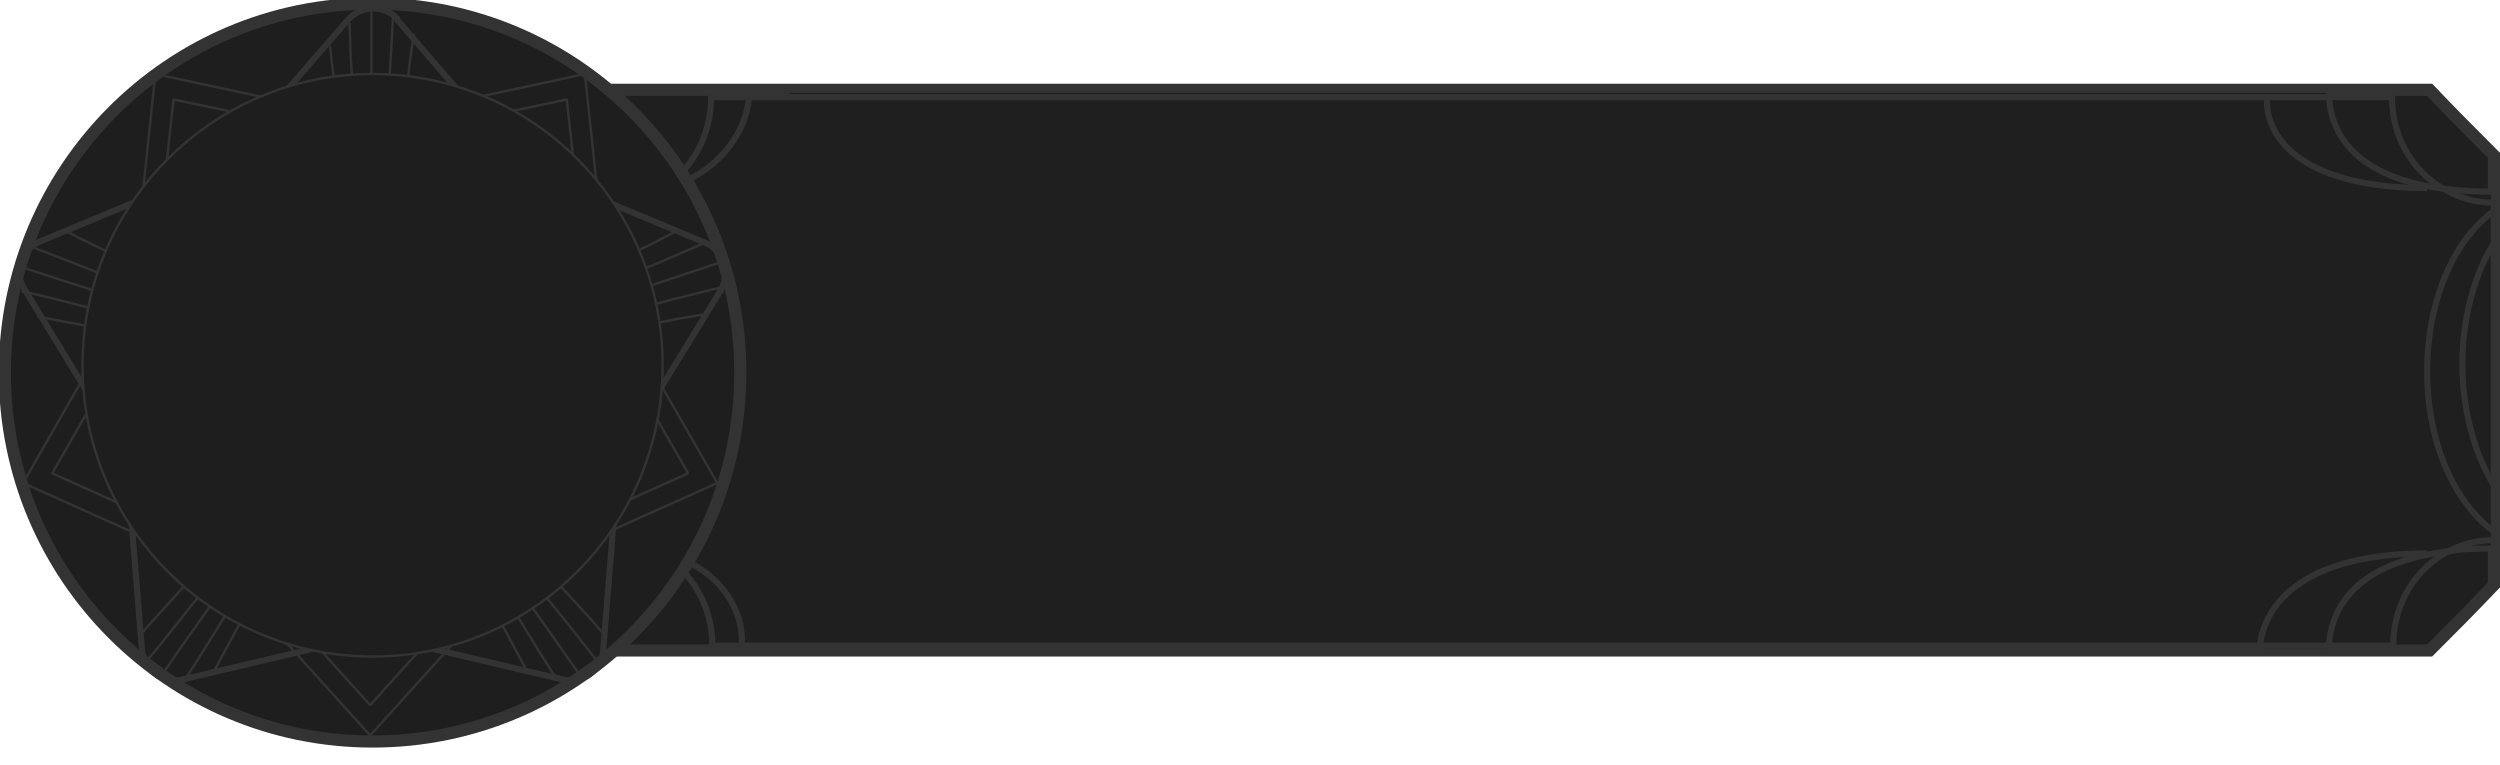
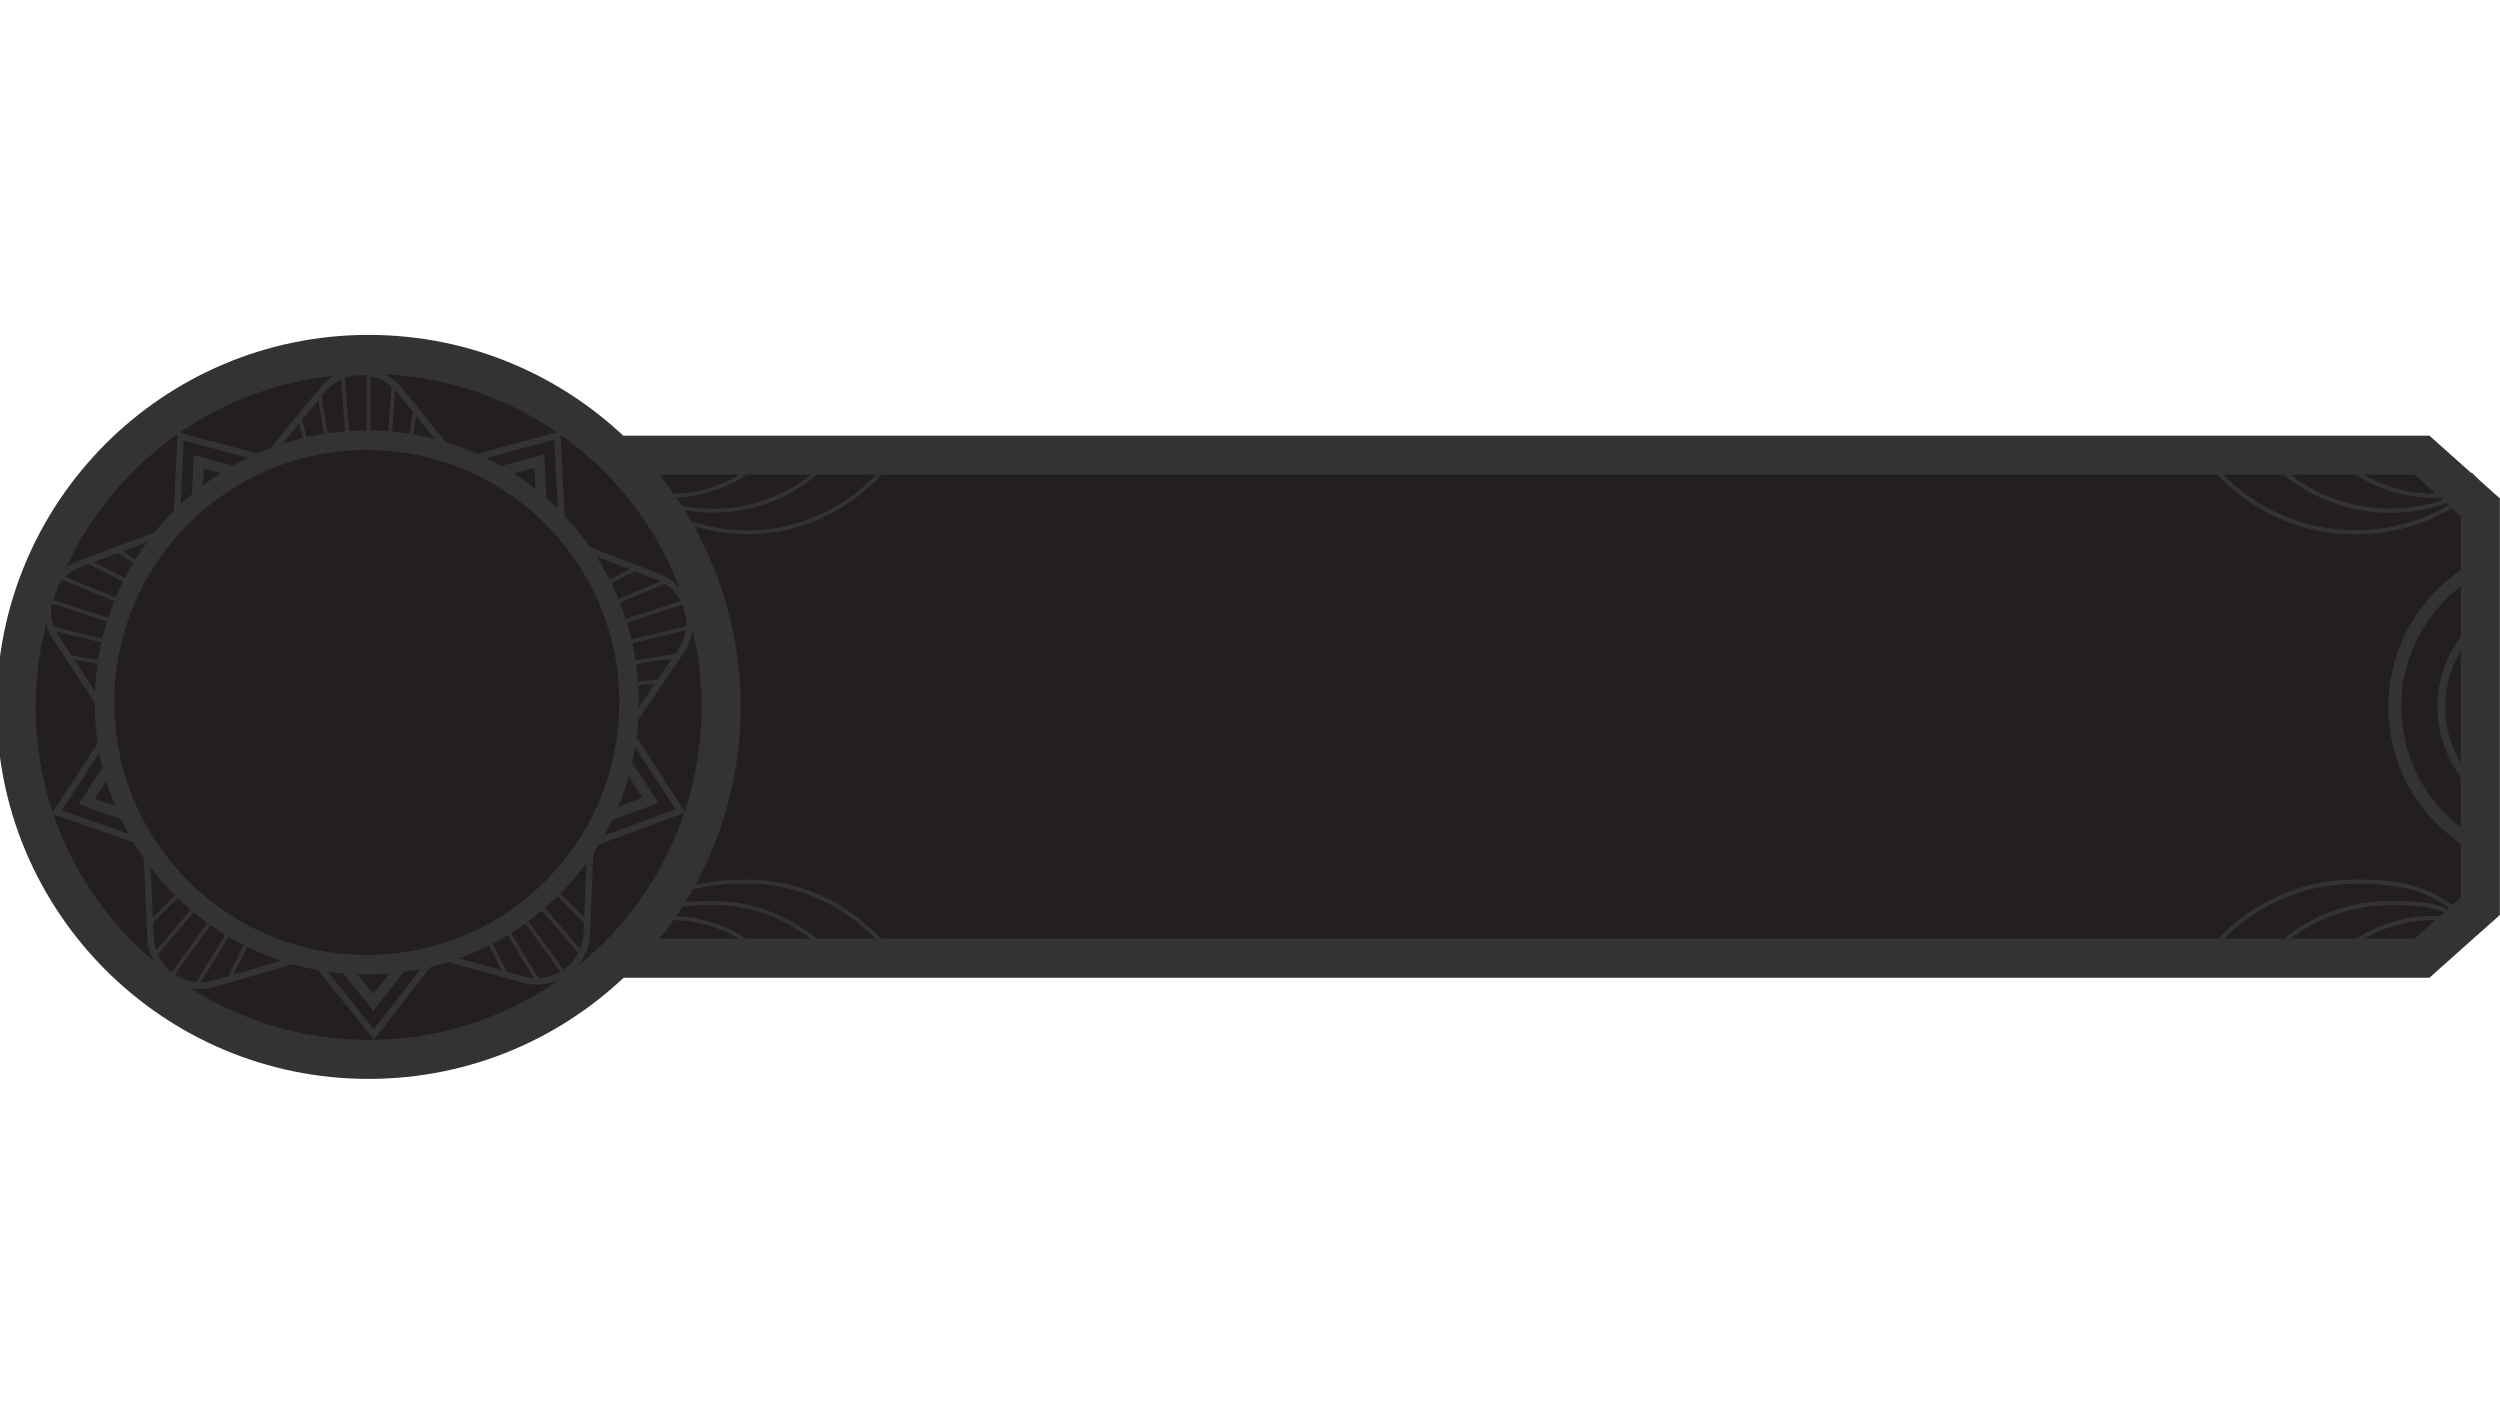
- <svg xmlns="http://www.w3.org/2000/svg" version="1.1" viewBox="0 0 206 63">
+ <svg xmlns="http://www.w3.org/2000/svg" version="1.1" viewBox="0 0 1920 1080">
  <defs>
    <style>
+       .st0 {
+         stroke-width: 8px;
+       }
+ 
      .st0, .st1, .st2, .st3, .st4, .st5, .st6, .st7 {
        stroke: #333;
-       }
- 
-       .st0, .st1, .st4 {
-         stroke-width: .5px;
-       }
- 
-       .st0, .st3 {
-         fill: #1f1f1f;
-       }
- 
-       .st0, .st3, .st4, .st5, .st6, .st7 {
        stroke-miterlimit: 10;
      }

-       .st1, .st2 {
-         stroke-linejoin: bevel;
+       .st0, .st1, .st8, .st6, .st7 {
+         fill: #231f20;
      }

-       .st1, .st2, .st8, .st4, .st6 {
+       .st1 {
+         stroke-width: 30px;
+       }
+ 
+       .st2 {
+         stroke-width: 10px;
+       }
+ 
+       .st2, .st3, .st4, .st5 {
        fill: none;
      }

-       .st2, .st6, .st7 {
-         stroke-width: .2px;
+       .st9 {
+         opacity: .3;
      }

-       .st9 {
-         opacity: .4;
+       .st3 {
+         stroke-width: 3px;
+       }
+ 
+       .st4, .st7 {
+         stroke-width: 5px;
      }

      .st10 {
-         fill: #333;
-       }
- 
-       .st11 {
        display: none;
      }

-       .st5, .st7 {
-         fill: #1e1e1e;
+       .st5 {
+         stroke-width: 6px;
      }

-       .st12 {
-         clip-path: url(#clippath);
+       .st6 {
+         stroke-width: 15px;
      }
    </style>
-     <clipPath id="clippath">
-       <rect class="st8" width="206" height="63" />
-     </clipPath>
  </defs>
-   <g id="Layer_1" class="st11">
-     <g id="Layer_11" data-name="Layer_1">
-       <g class="st9">
-         <g class="st12">
-           <path class="st10" d="M34.4,10.1c1.9,1.7,4.1,3,6.5,4,2.6,1,5.4,1.4,8.2,1.3,3.7,4.5,5.7,10.2,5.7,16.1s-2,11.5-5.7,16.1c-2.8,0-5.5.4-8.2,1.3-2.4.9-4.6,2.2-6.5,3.9-4.6,1.6-9.3,2.5-14.2,2.6-4.9-1.8-9.1-5.1-12-9.4-3-4.3-4.6-9.4-4.6-14.6s1.6-10.3,4.6-14.6c3-4.3,7.2-7.6,12-9.4,4.8.2,9.6,1.1,14.2,2.7ZM62.6,11.7h122.5c4.4,1.6,15.8,6.5,18.4,13.5v12.6c-2.7,7-14.1,11.8-18.4,13.5H62.5c-2.9-1.5-6.1-2.6-9.3-3.2,3.3-4.9,5.1-10.6,5.1-16.5s-1.8-11.7-5.1-16.5c3.2-.7,6.4-1.7,9.3-3.2h0v-.2ZM50.8,11.7h8.6c-2.2.9-4.5,1.6-6.9,2-.5-.7-1.1-1.3-1.7-2ZM196.6,11.7c1.8,3,4.2,5.7,7,7.8v2.7c-3.3-4.9-10.1-8.5-14.8-10.5,0,0,7.8,0,7.8,0ZM203.6,43.5c-2.8,2.1-5.2,4.8-7,7.8h-7.8c4.7-2,11.5-5.6,14.8-10.5v2.7ZM50.8,51.3c.6-.6,1.1-1.3,1.7-2,2.4.4,4.7,1.1,6.9,2h-8.6ZM28,0c-.2,0-.3.2-.4.4v.5s.3.6.6,1.3c-4,0-8,1.1-11.6,2.9,4.6-.4,9.2,0,13.7.9h.2c.3.4.6.7.9,1.1C8.3,1.6,2.4,13.3,2.4,13.3c2-2,4.3-3.6,6.9-4.6.8-.2,1.5-.4,2.3-.5-3.6,2.7-6.5,6.2-8.5,10.3C1.1,22.5,0,26.9,0,31.4s1,9,3,13,4.9,7.6,8.5,10.3c-.8,0-1.5-.3-2.3-.5-2.6-1.1-4.9-2.6-6.9-4.6,0,0,6,11.7,29,6.3l-.9,1.1h-.2c-4.5.9-9.1,1.2-13.7.9,3.6,1.8,7.6,2.7,11.6,2.9-.4.7-.6,1.2-.6,1.3v.6s0,.2.2.2c0,0,.1,0,.2.2h.6s.2,0,.2-.2c0,0,.1-.2.1-.3,0,0,5.4-10.4,12.6-12.4,2.1-.7,4.3-1.1,6.5-1.2-3.7,4.1-8.7,6.8-14.1,7.8-1.2,1.1-2,2.5-2.4,4,4-.3,7.9-1.4,11.4-3.3l3.9-2.5c.5-.4.9-.7,1.4-1.1h149.9l.3-.6c1.1-1.8,4.3-6.6,7-7.9l.7-.3v-26.9l-.7-.3c-2.6-1.3-5.9-6.1-7-7.8l-.3-.6H48.1c-.5-.4-.9-.8-1.4-1.1l-3.9-2.5c-3.5-1.9-7.4-3-11.4-3.3.4,1.5,1.2,2.9,2.4,4,5.4,1,10.4,3.7,14.1,7.8-2.2-.2-4.4-.6-6.5-1.3C34.3,10.9,28.8.5,28.8.4c0,0,0-.2-.1-.2,0,0-.1-.1-.2-.1h-.6" />
-         </g>
-       </g>
+   <g id="Layer_1" class="st10">
+     <g class="st9">
+       <path class="st8" d="M260.3,246.8c-3.2,1.3-4.8,5-3.5,8.2.3.8,2.2,5.2,5.7,11.9-38.6,1.4-75.1,10.6-108.1,26.5,31.5-3.7,80.9-1,128,8.4.8,0,1.4,0,2.1,0,2.5,3.3,5.2,6.7,8,10.2-215-50.2-270.9,58.3-270.9,58.3,18.9-19.4,40.9-33.2,64.2-42.8,7.1-1.9,14.2-3.5,21.2-4.9C42.1,372.2,0,450.3,0,538.2s42.1,166,107,215.6c-7.1-1.4-14.1-3-21.2-4.9-23.3-9.6-45.3-23.5-64.2-42.8,0,0,55.9,108.5,270.9,58.3-2.9,3.4-5.5,6.8-8,10.2-.6,0-1.2,0-2.1,0-47.1,9.4-96.5,12.1-128,8.4,32.9,15.8,69.5,25.1,108.1,26.4-3.5,6.7-5.4,11.2-5.7,11.9-1.3,3.2.2,6.9,3.5,8.2,3.2,1.3,6.9-.2,8.2-3.5.1-.2,50.9-96.6,116.9-114.8,19.6-5.4,39.2-10.8,60.3-11.4-34.3,36.8-80,62.9-131.6,72.2-13.9,13.7-20,26.4-22.1,36.9,38.2-2.8,74.1-13.6,106.3-30.6l36.2-23.2c4.5-3.4,8.9-6.9,13.1-10.6h1395.5l3.4-5.7c9.7-16.3,40.3-61.1,64.9-72.7l6.7-3.1v-250l-6.7-3.1c-24.7-11.6-55.2-56.4-64.9-72.7l-3.4-5.7H447.7c-4.3-3.7-8.6-7.2-13.1-10.6l-36.2-23.2c-32.2-17-68.2-27.8-106.3-30.6,2.1,10.6,8.2,23.2,22.1,36.9,51.6,9.3,97.3,35.4,131.6,72.3-21.1-.6-40.6-6-60.3-11.4-66.1-18.1-116.8-114.5-116.9-114.8-1.3-3.2-5-4.8-8.2-3.5M471.7,721.4c5.5-5.9,10.7-12.1,15.6-18.5,20.7,3.4,42.1,9.4,64.3,18.5h-79.9ZM1894.9,648.9c-28,17.2-55.3,57.5-64.8,72.5h-72.6c43.7-18.8,106.8-52.1,137.4-97.6v25.1ZM1830.1,354.9c9.5,15,36.8,55.4,64.8,72.5v25.1c-30.6-45.5-93.7-78.8-137.4-97.6h72.6ZM471.7,354.9h79.9c-22.2,9.1-43.6,15.1-64.3,18.5-4.9-6.4-10.1-12.6-15.6-18.5M582.3,355h0s1140.8,0,1140.8,0c40.5,15.1,146.9,60.1,171.7,124.7v117.1c-24.8,64.6-131.2,109.6-171.7,124.7H582.3c-30.1-14.9-59-24.7-86.7-30,30.1-43.6,47.8-96.4,47.8-153.3s-17.7-109.7-47.8-153.3c27.7-5.3,56.6-15.1,86.7-29.9M320,340c16.6,14.4,36.7,27.6,60.9,36.8,23.9,9.1,49.3,13,75.9,12.3,33,40.8,52.9,92.6,52.9,149s-19.9,108.3-52.9,149c-26.7-.7-52.1,3.2-75.9,12.3-24.2,9.2-44.3,22.4-60.9,36.8-23.5,8.2-72.6,22.5-131.9,24.2-90-33.9-154.3-120.6-154.3-222.3s64.4-188.4,154.3-222.3c59.3,1.6,108.3,15.9,131.9,24.1" />
    </g>
  </g>
  <g id="Layer_2">
+     <path class="st1" d="M1904.9,389.7v306.3c-3.7,3.3-7,6.3-10.2,9.1-.2.1-.4.3-.5.5-.5.5-1,.9-1.6,1.4-.2.2-.3.3-.5.4,0,0,0,0,0,0,0,0-.2.2-.3.2-10.4,9.3-19.1,17-31.7,28.3H471.6c-17.5-15.6-27.3-24.4-44.8-40v-306.3c17.5-15.6,27.3-24.4,44.8-40h1388.5c12.7,11.3,21.3,19,31.7,28.3,0,0,.2.2.3.2,0,0,0,0,.1,0,.2.2.3.3.5.4.5.5,1,.9,1.5,1.4.2.2.3.3.5.5,3.1,2.8,6.5,5.8,10.2,9.1Z" />
+     <path class="st5" d="M1904.9,477.5v130.7c-18.4-15.8-30-39.2-30-65.4s11.7-49.6,30-65.3Z" />
+     <path class="st2" d="M1904.9,434.8v216.2c-39-20.3-65.7-61.1-65.7-108.1s26.7-87.8,65.7-108.1Z" />
    <g>
-       <path class="st3" d="M205.5,12.8v35.4c-2,2.1-3.2,3.3-5.3,5.4H50.2c-2-2.1-3.2-3.3-5.3-5.4V12.8c2.1-2.1,3.2-3.3,5.3-5.4h150c2,2.1,3.2,3.3,5.3,5.4Z" />
-       <path class="st0" d="M205.5,15.9v29.3c-1.3,0-2.5,0-3.5.2-7.1.8-9.9,4-10.1,7.9,0,.1,0,.2,0,.4h-127.1c0-.1,0-.3,0-.4-.2-4.5-3.7-8.1-8.1-8.1V15.9c4.3,0,7.8-3.5,8.1-8,0-.2,0-.3,0-.5h127.1c0,.2,0,.3,0,.5.2,3.8,3,6.9,9.8,7.7,1.2.1,2.4.2,3.8.2Z" />
-       <path class="st0" d="M200,45.6c-9.8,0-13.4,3.9-13.8,7.7H61.1c.4-3.8-3.2-7.7-7.6-7.7V15.5c4.4,0,8-3.9,8.2-7.5h125.1c-.2,3.7,3.4,7.5,13.2,7.5" />
-       <path class="st4" d="M205.5,16.6v27.9c-1.3,0-2.5.3-3.5.8-2.9,1.4-4.8,4.4-4.8,7.9H58.7c0-3.3-1.7-6.1-4.3-7.6h0c-.3-.2-.6-.3-.9-.4-1-.4-2-.6-3.1-.6v-27.9c1.1,0,2.2-.2,3.1-.6.4-.2.8-.4,1.1-.6h0c2.4-1.5,4-4.3,4-7.5h138.5c0,3.4,1.8,6.3,4.5,7.7,1.1.6,2.4,1,3.8,1Z" />
-       <path class="st4" d="M205.5,17.3v26.5c-3.3-2.4-5.5-7.4-5.5-13.2s2.2-10.9,5.5-13.2Z" />
-       <path class="st4" d="M205.5,20v20c-1.6-2.6-2.6-6.2-2.6-10s1-7.4,2.6-10Z" />
+       <path class="st3" d="M1893.2,378c-7.7,1.7-15.7,2.7-23.9,2.7-29.6,0-56.4-11.8-75.9-31h71.6c11.3,11.3,19,19,28.3,28.3Z" />
+       <path class="st3" d="M1895.1,377.6c-.5.3-1,.5-1.5.8-17.4,8.8-37,13.8-57.9,13.8-37.8,0-71.7-16.4-95.1-42.5h124.3c11.3,11.3,19,19,28.3,28.3.6-.1,1.2-.3,1.8-.4Z" />
+       <path class="st3" d="M1895.4,380.2c-24,17.9-53.9,28.6-86.2,28.6-47.8,0-90.1-23.2-116.4-59h172.1c11.3,11.3,19,19,28.3,28.3.6-.1,1.2-.3,1.8-.4-.5.3-1,.5-1.5.8.6.6,1.2,1.2,1.8,1.8Z" />
    </g>
    <g>
-       <ellipse class="st5" cx="30.7" cy="30.7" rx="30.3" ry="30.4" />
-       <path class="st1" d="M32.7,1.6l10.5,12.2,14.9,6.2c1.5.6,2.1,2.5,1.3,3.9l-8.4,13.7-1.3,16c-.1,1.6-1.7,2.8-3.3,2.4l-15.7-3.7-15.7,3.7c-1.6.4-3.1-.8-3.3-2.4l-1.3-16L2,23.8c-.9-1.4-.3-3.2,1.3-3.9l14.9-6.2L28.7,1.6c1.1-1.2,3-1.2,4.1,0Z" />
+       <path class="st3" d="M1869.3,705c8.2,0,16.2.9,23.9,2.7-9.3,9.3-17,17-28.3,28.3h-71.6c19.6-19.2,46.4-31,75.9-31Z" />
+       <path class="st3" d="M1895,708.1c-.6-.2-1.2-.3-1.8-.4-9.3,9.3-17,17-28.3,28.3h-124.3c23.4-26.1,57.3-42.5,95.1-42.5s40.5,5,57.9,13.8c.5.2,1,.5,1.4.8Z" />
+       <path class="st3" d="M1893.6,707.4c.5.2,1,.5,1.4.8-.6-.2-1.2-.3-1.8-.4-9.3,9.3-17,17-28.3,28.3h-172.1c26.3-35.8,68.6-59,116.4-59s62.1,10.6,86.2,28.5c-.6.6-1.2,1.2-1.8,1.8Z" />
+     </g>
+     <g>
+       <path class="st3" d="M1893.2,378c-7.7,1.7-15.7,2.7-23.9,2.7-29.6,0-56.4-11.8-75.9-31h71.6c11.3,11.3,19,19,28.3,28.3Z" />
+       <path class="st3" d="M1895.1,377.6c-.5.3-1,.5-1.5.8-17.4,8.8-37,13.8-57.9,13.8-37.8,0-71.7-16.4-95.1-42.5h124.3c11.3,11.3,19,19,28.3,28.3.6-.1,1.2-.3,1.8-.4Z" />
+       <path class="st3" d="M1895.4,380.2c-24,17.9-53.9,28.6-86.2,28.6-47.8,0-90.1-23.2-116.4-59h172.1c11.3,11.3,19,19,28.3,28.3.6-.1,1.2-.3,1.8-.4-.5.3-1,.5-1.5.8.6.6,1.2,1.2,1.8,1.8Z" />
+     </g>
+     <g>
+       <path class="st3" d="M1869.3,705c8.2,0,16.2.9,23.9,2.7-9.3,9.3-17,17-28.3,28.3h-71.6c19.6-19.2,46.4-31,75.9-31Z" />
+       <path class="st3" d="M1895,708.1c-.6-.2-1.2-.3-1.8-.4-9.3,9.3-17,17-28.3,28.3h-124.3c23.4-26.1,57.3-42.5,95.1-42.5s40.5,5,57.9,13.8c.5.2,1,.5,1.4.8Z" />
+       <path class="st3" d="M1893.6,707.4c.5.2,1,.5,1.4.8-.6-.2-1.2-.3-1.8-.4-9.3,9.3-17,17-28.3,28.3h-172.1c26.3-35.8,68.6-59,116.4-59s62.1,10.6,86.2,28.5c-.6.6-1.2,1.2-1.8,1.8Z" />
+     </g>
+     <g>
+       <circle class="st1" cx="283.1" cy="542.9" r="270.7" />
+       <polygon class="st7" points="428.1 334.5 435.7 489.1 522.6 622.7 379.7 675.7 287.1 794.4 191.7 675.5 43.6 623.7 131.4 488.9 138.8 335.1 282.3 373.7 428.1 334.5" />
+       <polygon class="st0" points="414.2 354.1 421.1 493.9 499.6 614.6 370.5 662.5 286.7 769.9 200.4 662.4 66.5 615.6 146 493.6 152.6 354.6 282.3 389.5 414.2 354.1" />
+       <path class="st4" d="M307.1,299.9l71.4,88.7c4.2,5.3,9.8,9.3,16.1,11.7l110.4,42.5c23.1,8.9,31.8,36.9,17.9,57.4l-61.3,90.1c-4,5.9-6.3,12.9-6.6,20l-4.3,106.5c-1,24.7-24.7,42-48.5,35.5l-106.3-29.3c-6.9-1.9-14.1-1.8-20.9.2l-110.2,32.2c-23.9,7-47.9-10.2-49.1-35.1l-5.4-117.9c-.3-6.9-2.5-13.5-6.2-19.3l-61.1-93.3c-13.5-20.6-4.4-48.4,18.7-57l100-37.3c6.3-2.4,11.9-6.3,16.2-11.5l69.8-84.5c15.5-18.7,44.2-18.6,59.5.4Z" />
      <g>
-         <path class="st6" d="M30.6,31.3" />
-         <path class="st6" d="M30.6,31.3" />
-         <path class="st6" d="M30.6,31.3" />
-         <path class="st6" d="M30.6,31.3" />
-         <path class="st6" d="M30.6,31.3" />
-         <path class="st6" d="M30.6,31.3" />
-         <path class="st6" d="M30.6,31.3" />
-         <polyline class="st6" points="30.6 31.3 43.1 54.7 43.3 55.1" />
-         <polyline class="st6" points="30.6 31.3 44.5 53.8 45.7 55.7" />
-         <polyline class="st6" points="30.6 31.3 45.8 52.8 47.9 55.8" />
-         <polyline class="st6" points="30.6 31.3 47.1 51.8 49.3 54.6" />
-         <polyline class="st6" points="30.6 31.3 48.3 50.6 49.8 52.3" />
-         <path class="st6" d="M64,53.1" />
-         <path class="st6" d="M30.6,31.3" />
-         <path class="st6" d="M69.9,36.4" />
-         <path class="st6" d="M30.6,31.3" />
-         <polyline class="st6" points="30.6 31.3 55.7 26.3 58 25.9" />
-         <polyline class="st6" points="30.6 31.3 55.3 24.7 59.3 23.7" />
-         <polyline class="st6" points="30.6 31.3 54.9 23.1 59.4 21.6" />
-         <polyline class="st6" points="30.6 31.3 54.4 21.6 58.1 20" />
-         <polyline class="st6" points="30.6 31.3 53.7 20.1 55.8 19" />
-         <path class="st6" d="M61.1,5.3" />
-         <path class="st6" d="M30.6,31.3" />
-         <path class="st6" d="M30.6,31.3" />
-         <path class="st6" d="M30.6,31.3" />
-         <path class="st6" d="M30.6,31.3" />
-         <path class="st6" d="M30.6,31.3" />
-         <path class="st6" d="M30.6,31.3" />
-         <path class="st6" d="M30.6,31.3" />
-         <path class="st6" d="M30.6,31.3" />
-         <path class="st6" d="M30.6,31.3" />
-         <path class="st6" d="M30.6,31.3" />
-         <polyline class="st6" points="30.6 31.3 33.8 4.9 34.1 2.8" />
-         <polyline class="st6" points="30.6 31.3 32.2 4.7 32.4 1.1" />
-         <polyline class="st6" points="30.6 .7 30.6 4.7 30.6 31.3" />
-         <polyline class="st6" points="28.8 1.9 28.9 4.7 30.6 31.3" />
-         <polyline class="st6" points="27.2 3.8 27.3 4.8 30.6 31.3" />
-         <path class="st6" d="M30.6,31.3" />
-         <polyline class="st6" points="5.4 19 6.5 19.6 30.6 31.3" />
-         <polyline class="st6" points="2.5 20.3 5.1 21.3 30.6 31.3" />
-         <polyline class="st6" points="1.4 21.9 4.5 22.9 30.6 31.3" />
-         <polyline class="st6" points="1.8 24 4 24.5 30.6 31.3" />
-         <polyline class="st6" points="3.1 26.1 3.7 26.2 30.6 31.3" />
-         <polyline class="st6" points="11.7 52.2 12 51.8 30.6 31.3" />
-         <polyline class="st6" points="11.9 54.7 13.3 53 30.6 31.3" />
-         <polyline class="st6" points="13.5 55.4 15 53.2 30.6 31.3" />
-         <polyline class="st6" points="15.3 55.9 16.4 54.2 30.6 31.3" />
-         <polyline class="st6" points="17.6 55.4 17.8 55 30.6 31.3" />
-         <path class="st6" d="M30.6,31.3" />
-         <path class="st6" d="M30.6,31.3" />
-         <path class="st6" d="M30.6,31.3" />
-         <path class="st6" d="M30.6,31.3" />
-         <path class="st6" d="M30.6,31.3" />
-         <path class="st6" d="M30.6,31.3" />
+         <line class="st3" x1="283.1" y1="721.7" x2="283.1" y2="541.1" />
+         <line class="st3" x1="297.4" y1="723.4" x2="283.1" y2="541.1" />
+         <line class="st3" x1="312.6" y1="727.6" x2="283.1" y2="541.1" />
+         <line class="st3" x1="328.9" y1="732.1" x2="283.1" y2="541.1" />
+         <line class="st3" x1="346.7" y1="737" x2="283.1" y2="541.1" />
+         <line class="st3" x1="388.8" y1="748.6" x2="283.1" y2="541.1" />
+         <line class="st3" x1="413.4" y1="753.7" x2="283.1" y2="541.1" />
+         <line class="st3" x1="433.1" y1="747.6" x2="283.1" y2="541.1" />
+         <line class="st3" x1="446.7" y1="732.6" x2="283.1" y2="541.1" />
+         <line class="st3" x1="451" y1="709" x2="283.1" y2="541.1" />
+         <line class="st3" x1="452.8" y1="664.4" x2="283.1" y2="541.1" />
+         <line class="st3" x1="453.6" y1="645.6" x2="283.1" y2="541.1" />
+         <line class="st3" x1="454.3" y1="628.3" x2="283.1" y2="541.1" />
+         <line class="st3" x1="454.9" y1="612.3" x2="283.1" y2="541.1" />
+         <line class="st3" x1="457.7" y1="597.8" x2="283.1" y2="541.1" />
+         <line class="st3" x1="465.4" y1="584.8" x2="283.1" y2="541.1" />
+         <line class="st3" x1="474.5" y1="571.4" x2="283.1" y2="541.1" />
+         <line class="st3" x1="484.4" y1="556.9" x2="283.1" y2="541.1" />
+         <line class="st3" x1="507.1" y1="523.4" x2="283.1" y2="541.1" />
+         <line class="st3" x1="520.7" y1="503.4" x2="283.1" y2="541.1" />
+         <line class="st3" x1="529.4" y1="481.9" x2="283.1" y2="541.1" />
+         <line class="st3" x1="525.8" y1="462.2" x2="283.1" y2="541.1" />
+         <line class="st3" x1="511.8" y1="446.3" x2="283.1" y2="541.1" />
+         <line class="st3" x1="488.4" y1="436.5" x2="283.1" y2="541.1" />
+         <line class="st3" x1="448.3" y1="421" x2="283.1" y2="541.1" />
+         <line class="st3" x1="431.3" y1="414.5" x2="283.1" y2="541.1" />
+         <line class="st3" x1="415.7" y1="408.5" x2="283.1" y2="541.1" />
+         <line class="st3" x1="401.1" y1="402.9" x2="283.1" y2="541.1" />
+         <line class="st3" x1="387.8" y1="396.9" x2="283.1" y2="541.1" />
+         <line class="st3" x1="377.3" y1="387.2" x2="283.1" y2="541.1" />
+         <line class="st3" x1="367.6" y1="375.1" x2="283.1" y2="541.1" />
+         <line class="st3" x1="357.2" y1="362.2" x2="283.1" y2="541.1" />
+         <line class="st3" x1="345.8" y1="348" x2="283.1" y2="541.1" />
+         <line class="st3" x1="318.9" y1="314.7" x2="283.1" y2="541.1" />
+         <line class="st3" x1="302.4" y1="295.1" x2="283.1" y2="541.1" />
+         <line class="st3" x1="283.1" y1="541.1" x2="283.1" y2="286.1" />
+         <line class="st3" x1="283.1" y1="541.1" x2="263.2" y2="288.2" />
+         <line class="st3" x1="283.1" y1="541.1" x2="245.3" y2="302.4" />
+         <line class="st3" x1="283.1" y1="541.1" x2="230.2" y2="320.7" />
+         <line class="st3" x1="283.1" y1="541.1" x2="204.6" y2="351.6" />
+         <line class="st3" x1="283.1" y1="541.1" x2="193.4" y2="365.1" />
+         <line class="st3" x1="283.1" y1="541.1" x2="183" y2="377.8" />
+         <line class="st3" x1="283.1" y1="541.1" x2="172.7" y2="389.2" />
+         <line class="st3" x1="283.1" y1="541.1" x2="159.5" y2="396.4" />
+         <line class="st3" x1="283.1" y1="541.1" x2="144.1" y2="402.1" />
+         <line class="st3" x1="283.1" y1="541.1" x2="127.6" y2="408.3" />
+         <line class="st3" x1="283.1" y1="541.1" x2="89.5" y2="422.5" />
+         <line class="st3" x1="283.1" y1="541.1" x2="66.9" y2="430.9" />
+         <line class="st3" x1="283.1" y1="541.1" x2="46.5" y2="443.1" />
+         <line class="st3" x1="283.1" y1="541.1" x2="37.4" y2="461.2" />
+         <line class="st3" x1="283.1" y1="541.1" x2="39.1" y2="482.5" />
+         <line class="st3" x1="283.1" y1="541.1" x2="52.5" y2="504.6" />
+         <line class="st3" x1="283.1" y1="541.1" x2="76.4" y2="541.1" />
+         <line class="st3" x1="283.1" y1="541.1" x2="86.5" y2="556.5" />
+         <line class="st3" x1="283.1" y1="541.1" x2="95.8" y2="570.7" />
+         <line class="st3" x1="283.1" y1="541.1" x2="104.5" y2="583.9" />
+         <line class="st3" x1="283.1" y1="541.1" x2="109.6" y2="597.4" />
+         <line class="st3" x1="283.1" y1="541.1" x2="110.7" y2="612.5" />
+         <line class="st3" x1="283.1" y1="541.1" x2="111.4" y2="628.5" />
+         <line class="st3" x1="283.1" y1="541.1" x2="112.2" y2="645.8" />
+         <line class="st3" x1="283.1" y1="541.1" x2="113.1" y2="664.6" />
+         <line class="st3" x1="283.1" y1="541.1" x2="115.1" y2="709" />
+         <line class="st3" x1="283.1" y1="541.1" x2="118.7" y2="733.6" />
+         <line class="st3" x1="283.1" y1="541.1" x2="131.5" y2="749.6" />
+         <line class="st3" x1="283.1" y1="541.1" x2="150.9" y2="756.8" />
+         <line class="st3" x1="283.1" y1="541.1" x2="175.5" y2="752.2" />
+         <line class="st3" x1="283.1" y1="541.1" x2="218.5" y2="739.6" />
+         <line class="st3" x1="283.1" y1="541.1" x2="236.7" y2="734.3" />
+         <line class="st3" x1="283.1" y1="541.1" x2="253.2" y2="729.5" />
+         <line class="st3" x1="283.1" y1="541.1" x2="268.6" y2="725" />
      </g>
-       <polygon class="st2" points="48.2 6.1 50.1 24.1 59.1 39.8 42.6 47.2 30.5 60.6 18.4 47.2 1.9 39.8 10.9 24.1 12.8 6.1 30.5 9.9 48.2 6.1" />
-       <polygon class="st2" points="46.7 8.2 48.5 24.7 56.7 39 41.6 45.8 30.5 58.1 19.4 45.8 4.3 39 12.5 24.7 14.3 8.2 30.5 11.6 46.7 8.2" />
-       <ellipse class="st7" cx="30.7" cy="30.1" rx="23.9" ry="24" />
+       <circle class="st6" cx="281.7" cy="539.5" r="201.4" />
+     </g>
+     <g>
+       <path class="st3" d="M492,378c7.5,1.7,15.3,2.7,23.3,2.7,28.7,0,54.8-11.8,73.9-31h-69.6c-11,11.3-18.5,19-27.5,28.3Z" />
+       <path class="st3" d="M490.2,377.6c.5.3,1,.5,1.4.8,16.9,8.8,36,13.8,56.3,13.8,36.7,0,69.8-16.4,92.5-42.5h-120.9c-11,11.3-18.5,19-27.5,28.3-.6-.1-1.2-.3-1.8-.4Z" />
+       <path class="st3" d="M489.9,380.2c23.4,17.9,52.4,28.6,83.8,28.6,46.5,0,87.7-23.2,113.2-59h-167.4c-11,11.3-18.5,19-27.5,28.3-.6-.1-1.2-.3-1.8-.4.5.3,1,.5,1.4.8-.6.6-1.2,1.2-1.8,1.8Z" />
+     </g>
+     <g>
+       <path class="st3" d="M515.2,705c-8,0-15.8.9-23.3,2.7,9.1,9.3,16.6,17,27.5,28.3h69.6c-19-19.2-45.1-31-73.9-31Z" />
+       <path class="st3" d="M490.2,708.1c.6-.2,1.1-.3,1.7-.4,9.1,9.3,16.6,17,27.5,28.3h120.9c-22.7-26.1-55.8-42.5-92.5-42.5s-39.4,5-56.3,13.8c-.5.2-.9.5-1.4.8Z" />
+       <path class="st3" d="M491.6,707.4c-.5.2-.9.5-1.4.8.6-.2,1.1-.3,1.7-.4,9.1,9.3,16.6,17,27.5,28.3h167.4c-25.5-35.8-66.7-59-113.2-59s-60.5,10.6-83.8,28.5c.6.6,1.2,1.2,1.8,1.8Z" />
    </g>
  </g>
</svg>
